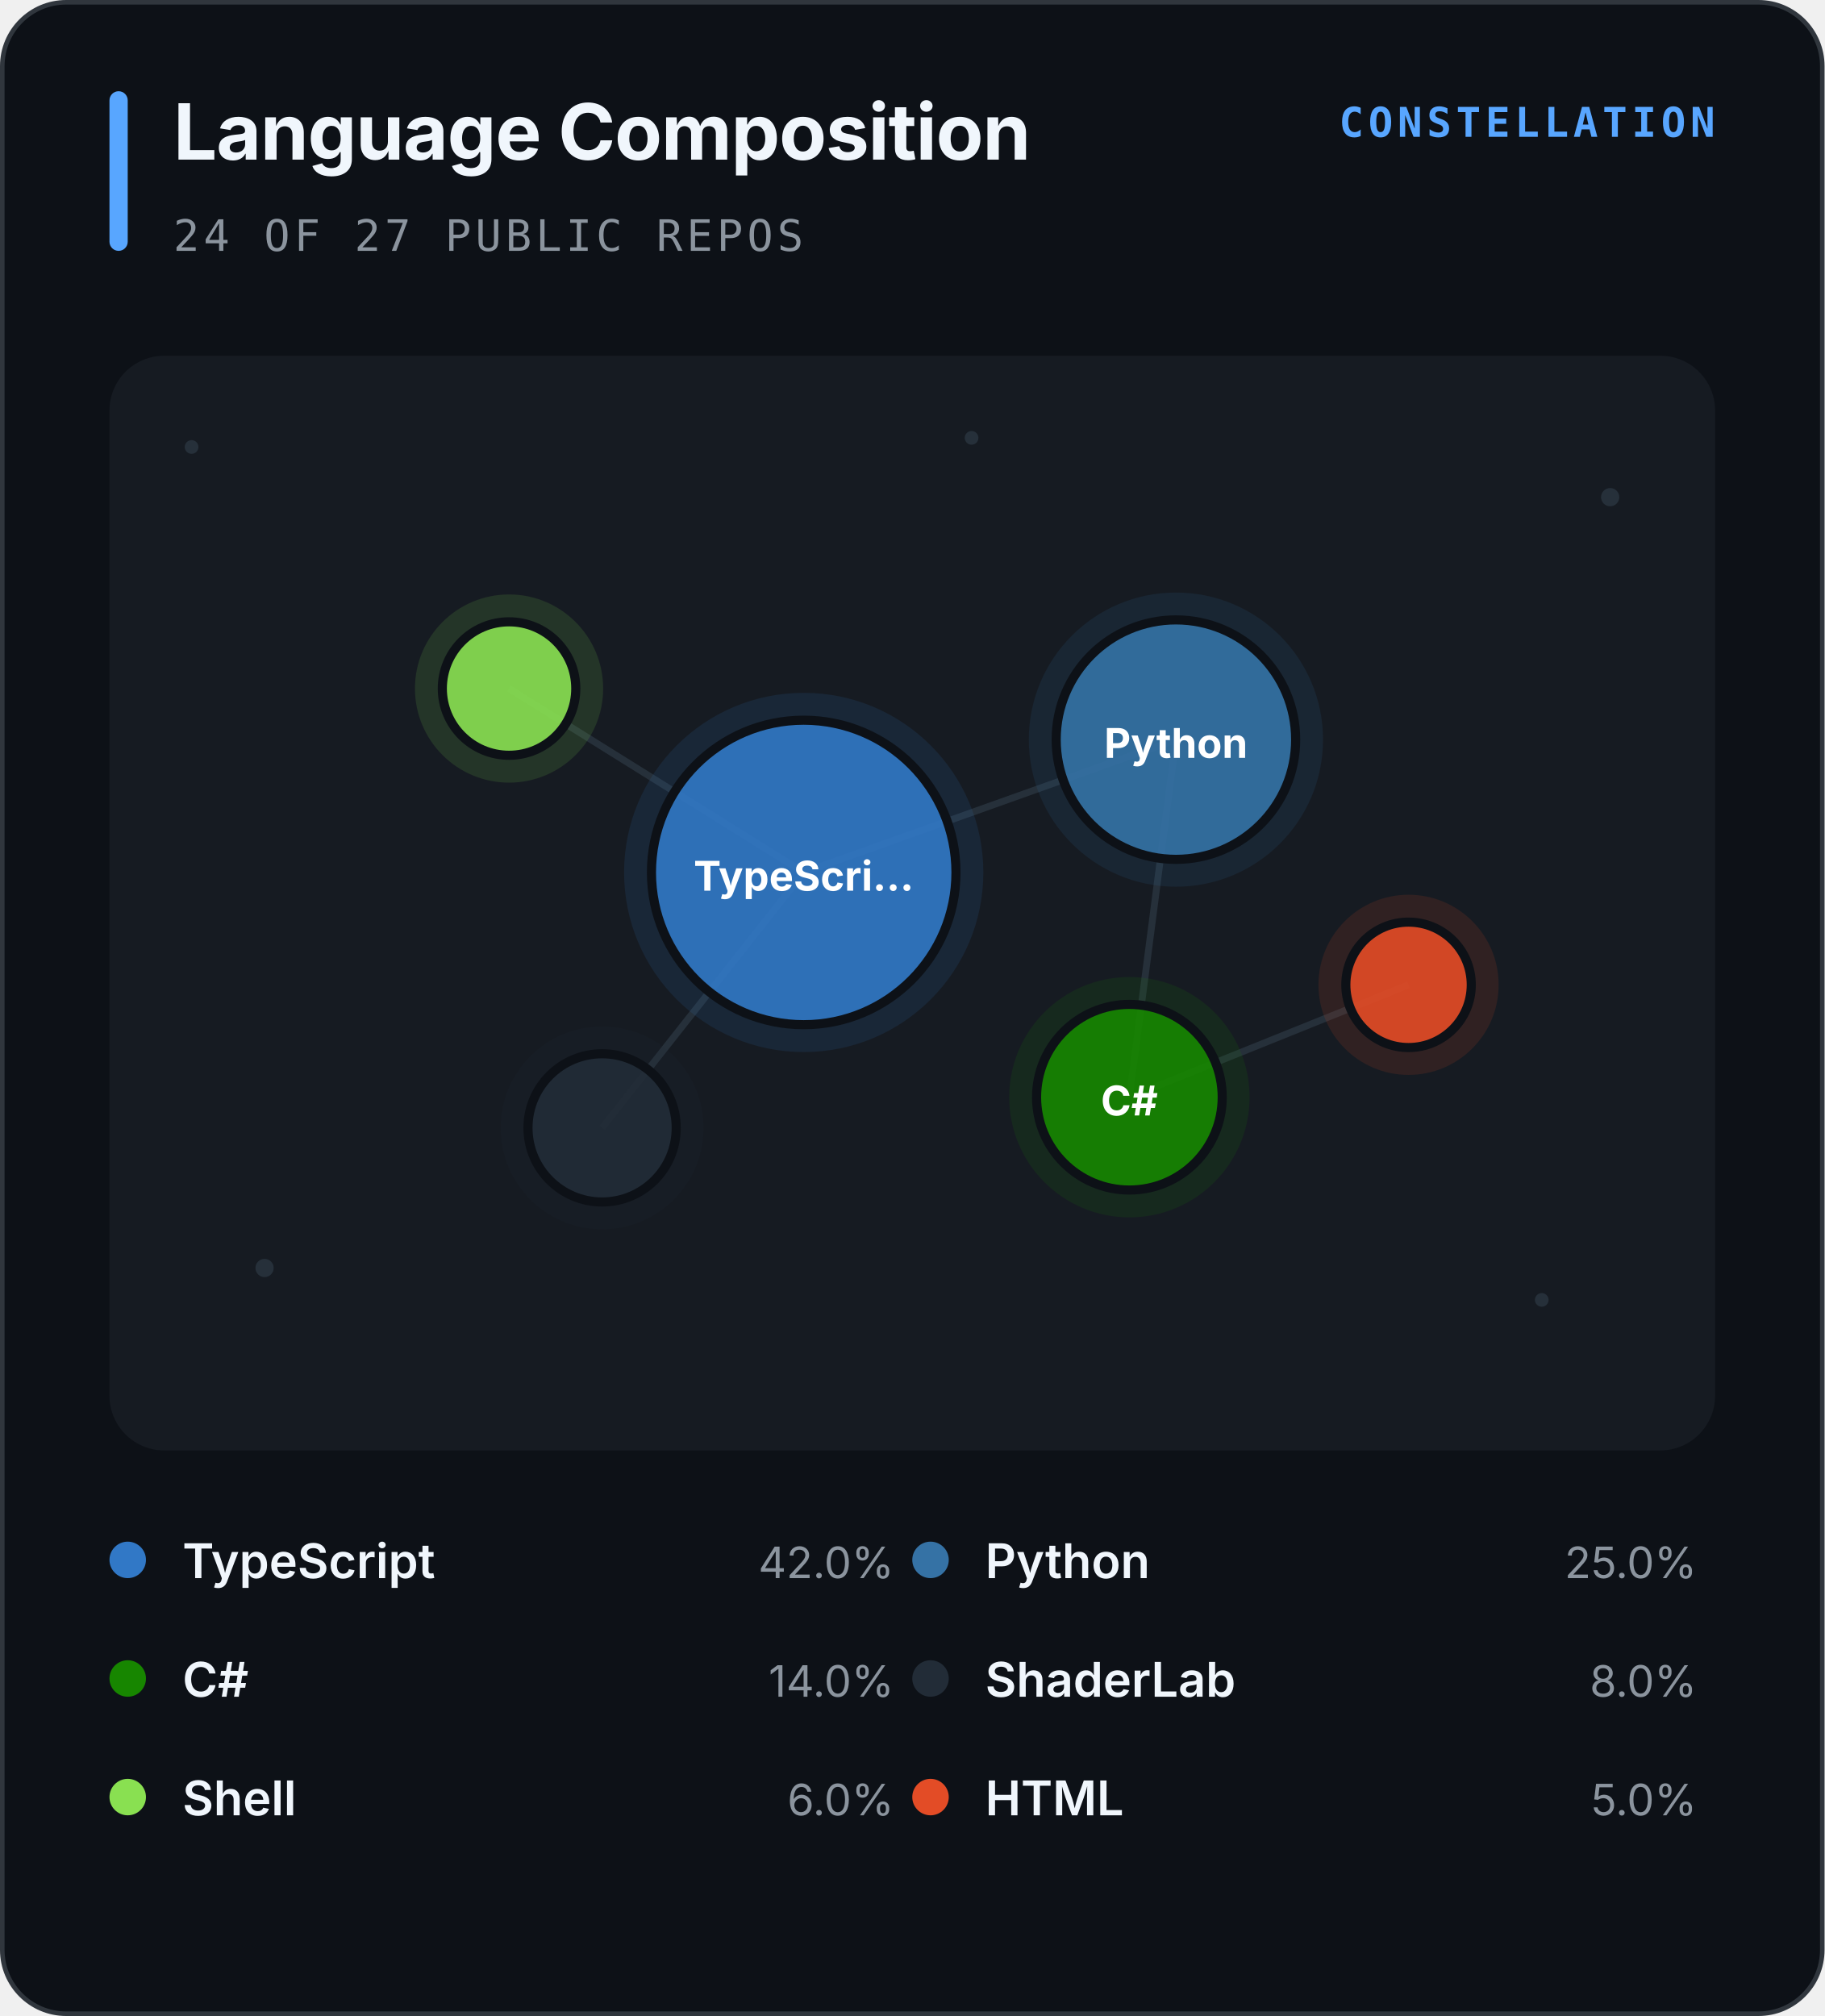
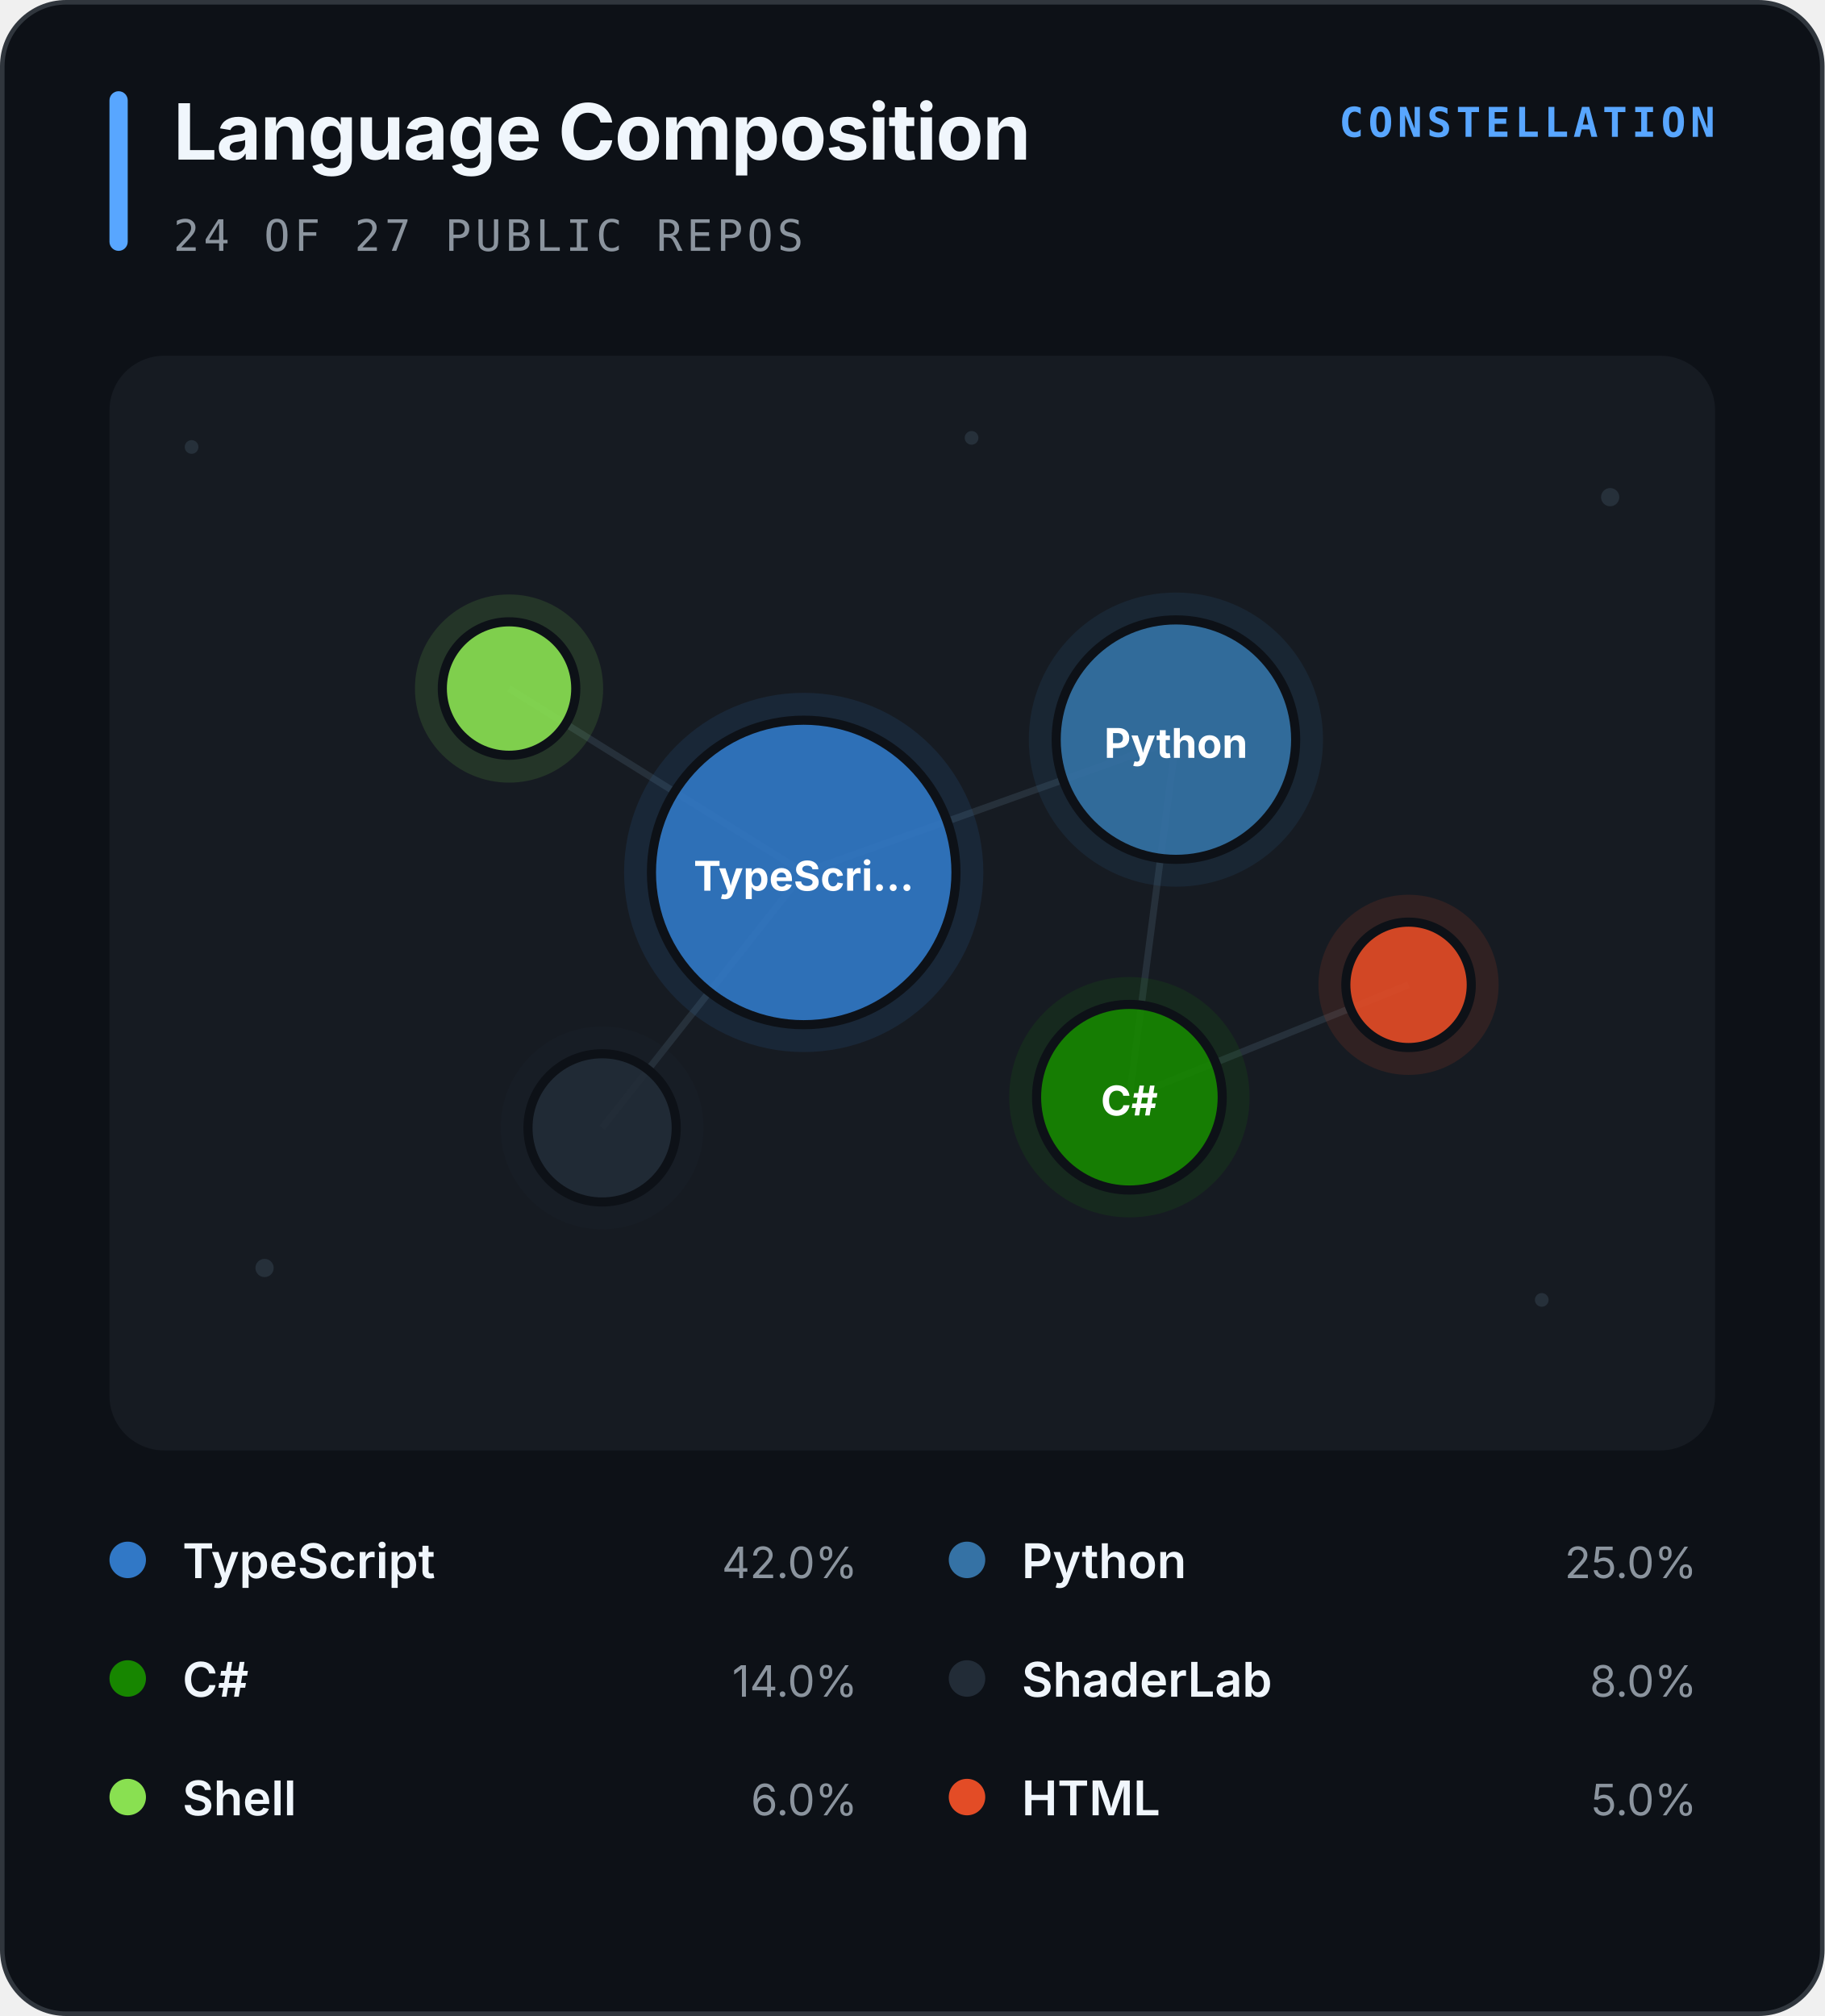
<svg xmlns="http://www.w3.org/2000/svg" role="img" aria-labelledby="title description" data-style="constellation" data-theme="midnight" width="400" height="442" viewBox="0 0 400 442">
  <style>
    text { font-family: -apple-system, BlinkMacSystemFont, Segoe UI, sans-serif; }
    .title { fill: #f0f6fc; font-size: 17px; font-weight: 700; letter-spacing: -0.2px; }
    .meta, .style-tag, .rank, .metric-label { font-family: ui-monospace, SFMono-Regular, Consolas, monospace; }
    .meta { fill: #8b949e; font-size: 9.5px; letter-spacing: 0.9px; }
    .style-tag { fill: #58a6ff; font-size: 9px; font-weight: 700; letter-spacing: 1px; }
    .label { fill: #f0f6fc; font-size: 12px; font-weight: 650; }
    .value { fill: #8b949e; font-size: 11px; font-variant-numeric: tabular-nums; }
    .rank { fill: #58a6ff; font-size: 9px; font-weight: 700; }
    .metric { fill: #f0f6fc; font-size: 27px; font-weight: 750; font-variant-numeric: tabular-nums; }
    .metric-label { fill: #8b949e; font-size: 7px; letter-spacing: 0.7px; }
+     .legend-rank { fill: #8b949e; font-family: ui-monospace, SFMono-Regular, Consolas, monospace; font-size: 8px; font-weight: 700; }
    .legend-label { fill: #f0f6fc; font-size: 10.5px; font-weight: 600; }
    .legend-value { fill: #8b949e; font-size: 9.5px; font-variant-numeric: tabular-nums; }
    .axis-note { fill: #8b949e; font-family: ui-monospace, SFMono-Regular, Consolas, monospace; font-size: 9.5px; letter-spacing: 0.6px; }
    .part-label { font-size: 11px; font-weight: 700; }
+     .part-rank { font-family: ui-monospace, SFMono-Regular, Consolas, monospace; font-size: 9px; font-weight: 800; }
    .part-value { font-family: ui-monospace, SFMono-Regular, Consolas, monospace; font-size: 10px; font-variant-numeric: tabular-nums; }
    .center-label { fill: #f0f6fc; font-size: 12px; font-weight: 700; }
    .center-value { fill: #8b949e; font-family: ui-monospace, SFMono-Regular, Consolas, monospace; font-size: 9px; }
    .node-label { font-size: 9px; font-weight: 750; }
    .empty { fill: #8b949e; font-size: 11px; }
  </style>
  <rect class="card" x="0.5" y="0.5" width="399" height="441" rx="14" fill="#0d1117" stroke="#30363d" />
  <rect x="24" y="20" width="4" height="35" rx="2" fill="#58a6ff" />
  <text class="title" x="38" y="35">Language Composition</text>
  <text class="meta" x="38" y="55">24 OF 27 PUBLIC REPOS</text>
  <text class="style-tag" text-anchor="end" x="376" y="30">CONSTELLATION</text>
  <rect x="24" y="78" width="352" height="240" rx="12" fill="#161b22" />
  <circle cx="42" cy="98" r="1.5" fill="#26303a" />
  <circle cx="353" cy="109" r="2" fill="#26303a" />
  <circle cx="338" cy="285" r="1.5" fill="#26303a" />
  <circle cx="58" cy="278" r="2" fill="#26303a" />
  <circle cx="213" cy="96" r="1.5" fill="#26303a" />
  <line x1="257.8" y1="162.16" x2="176.2" y2="191.28" stroke="#26303a" stroke-width="1.5" />
  <line x1="247.6" y1="240.56" x2="257.8" y2="162.16" stroke="#26303a" stroke-width="1.5" />
  <line x1="132" y1="247.28" x2="176.2" y2="191.28" stroke="#26303a" stroke-width="1.5" />
  <line x1="111.6" y1="150.96" x2="176.2" y2="191.28" stroke="#26303a" stroke-width="1.5" />
  <line x1="308.8" y1="215.92" x2="247.6" y2="240.56" stroke="#26303a" stroke-width="1.5" />
  <circle cx="176.2" cy="191.28" r="39.38" fill="#3178C6" fill-opacity="0.13" />
  <circle data-role="constellation-node" data-share="42" cx="176.2" cy="191.28" r="33.38" fill="#3178C6" fill-opacity="0.9" stroke="#0d1117" stroke-width="2" />
  <text class="node-label" text-anchor="middle" x="176.2" y="195.28" fill="#ffffff">TypeScri…</text>
  <circle cx="257.8" cy="162.16" r="32.25" fill="#3572A5" fill-opacity="0.13" />
  <circle data-role="constellation-node" data-share="25" cx="257.8" cy="162.16" r="26.25" fill="#3572A5" fill-opacity="0.9" stroke="#0d1117" stroke-width="2" />
  <text class="node-label" text-anchor="middle" x="257.8" y="166.16" fill="#ffffff">Python</text>
  <circle cx="247.6" cy="240.56" r="26.35" fill="#178600" fill-opacity="0.13" />
  <circle data-role="constellation-node" data-share="14" cx="247.6" cy="240.56" r="20.35" fill="#178600" fill-opacity="0.9" stroke="#0d1117" stroke-width="2" />
  <text class="node-label" text-anchor="middle" x="247.6" y="244.56" fill="#ffffff">C#</text>
  <circle cx="132" cy="247.28" r="22.25" fill="#222C37" fill-opacity="0.13" />
  <circle data-role="constellation-node" data-share="8" cx="132" cy="247.28" r="16.25" fill="#222C37" fill-opacity="0.9" stroke="#0d1117" stroke-width="2" />
  <circle cx="111.6" cy="150.96" r="20.63" fill="#89E051" fill-opacity="0.13" />
  <circle data-role="constellation-node" data-share="6" cx="111.6" cy="150.96" r="14.63" fill="#89E051" fill-opacity="0.9" stroke="#0d1117" stroke-width="2" />
  <circle cx="308.8" cy="215.92" r="19.75" fill="#E34C26" fill-opacity="0.13" />
  <circle data-role="constellation-node" data-share="5" cx="308.8" cy="215.92" r="13.75" fill="#E34C26" fill-opacity="0.9" stroke="#0d1117" stroke-width="2" />
  <g data-role="legend" data-columns="2">
    <circle cx="28" cy="342" r="4" fill="#3178C6" />
    <text class="legend-label" x="40" y="346">TypeScript</text>
-     <text class="legend-value" text-anchor="end" x="196" y="346">42.0%</text>
-     <circle cx="204" cy="342" r="4" fill="#3572A5" />
-     <text class="legend-label" x="216" y="346">Python</text>
+     <text class="legend-value" text-anchor="end" x="188" y="346">42.0%</text>
+     <circle cx="212" cy="342" r="4" fill="#3572A5" />
+     <text class="legend-label" x="224" y="346">Python</text>
    <text class="legend-value" text-anchor="end" x="372" y="346">25.0%</text>
    <circle cx="28" cy="368" r="4" fill="#178600" />
    <text class="legend-label" x="40" y="372">C#</text>
-     <text class="legend-value" text-anchor="end" x="196" y="372">14.0%</text>
-     <circle cx="204" cy="368" r="4" fill="#222C37" />
-     <text class="legend-label" x="216" y="372">ShaderLab</text>
+     <text class="legend-value" text-anchor="end" x="188" y="372">14.0%</text>
+     <circle cx="212" cy="368" r="4" fill="#222C37" />
+     <text class="legend-label" x="224" y="372">ShaderLab</text>
    <text class="legend-value" text-anchor="end" x="372" y="372">8.0%</text>
    <circle cx="28" cy="394" r="4" fill="#89E051" />
    <text class="legend-label" x="40" y="398">Shell</text>
-     <text class="legend-value" text-anchor="end" x="196" y="398">6.0%</text>
-     <circle cx="204" cy="394" r="4" fill="#E34C26" />
-     <text class="legend-label" x="216" y="398">HTML</text>
+     <text class="legend-value" text-anchor="end" x="188" y="398">6.0%</text>
+     <circle cx="212" cy="394" r="4" fill="#E34C26" />
+     <text class="legend-label" x="224" y="398">HTML</text>
    <text class="legend-value" text-anchor="end" x="372" y="398">5.0%</text>
  </g>
</svg>
